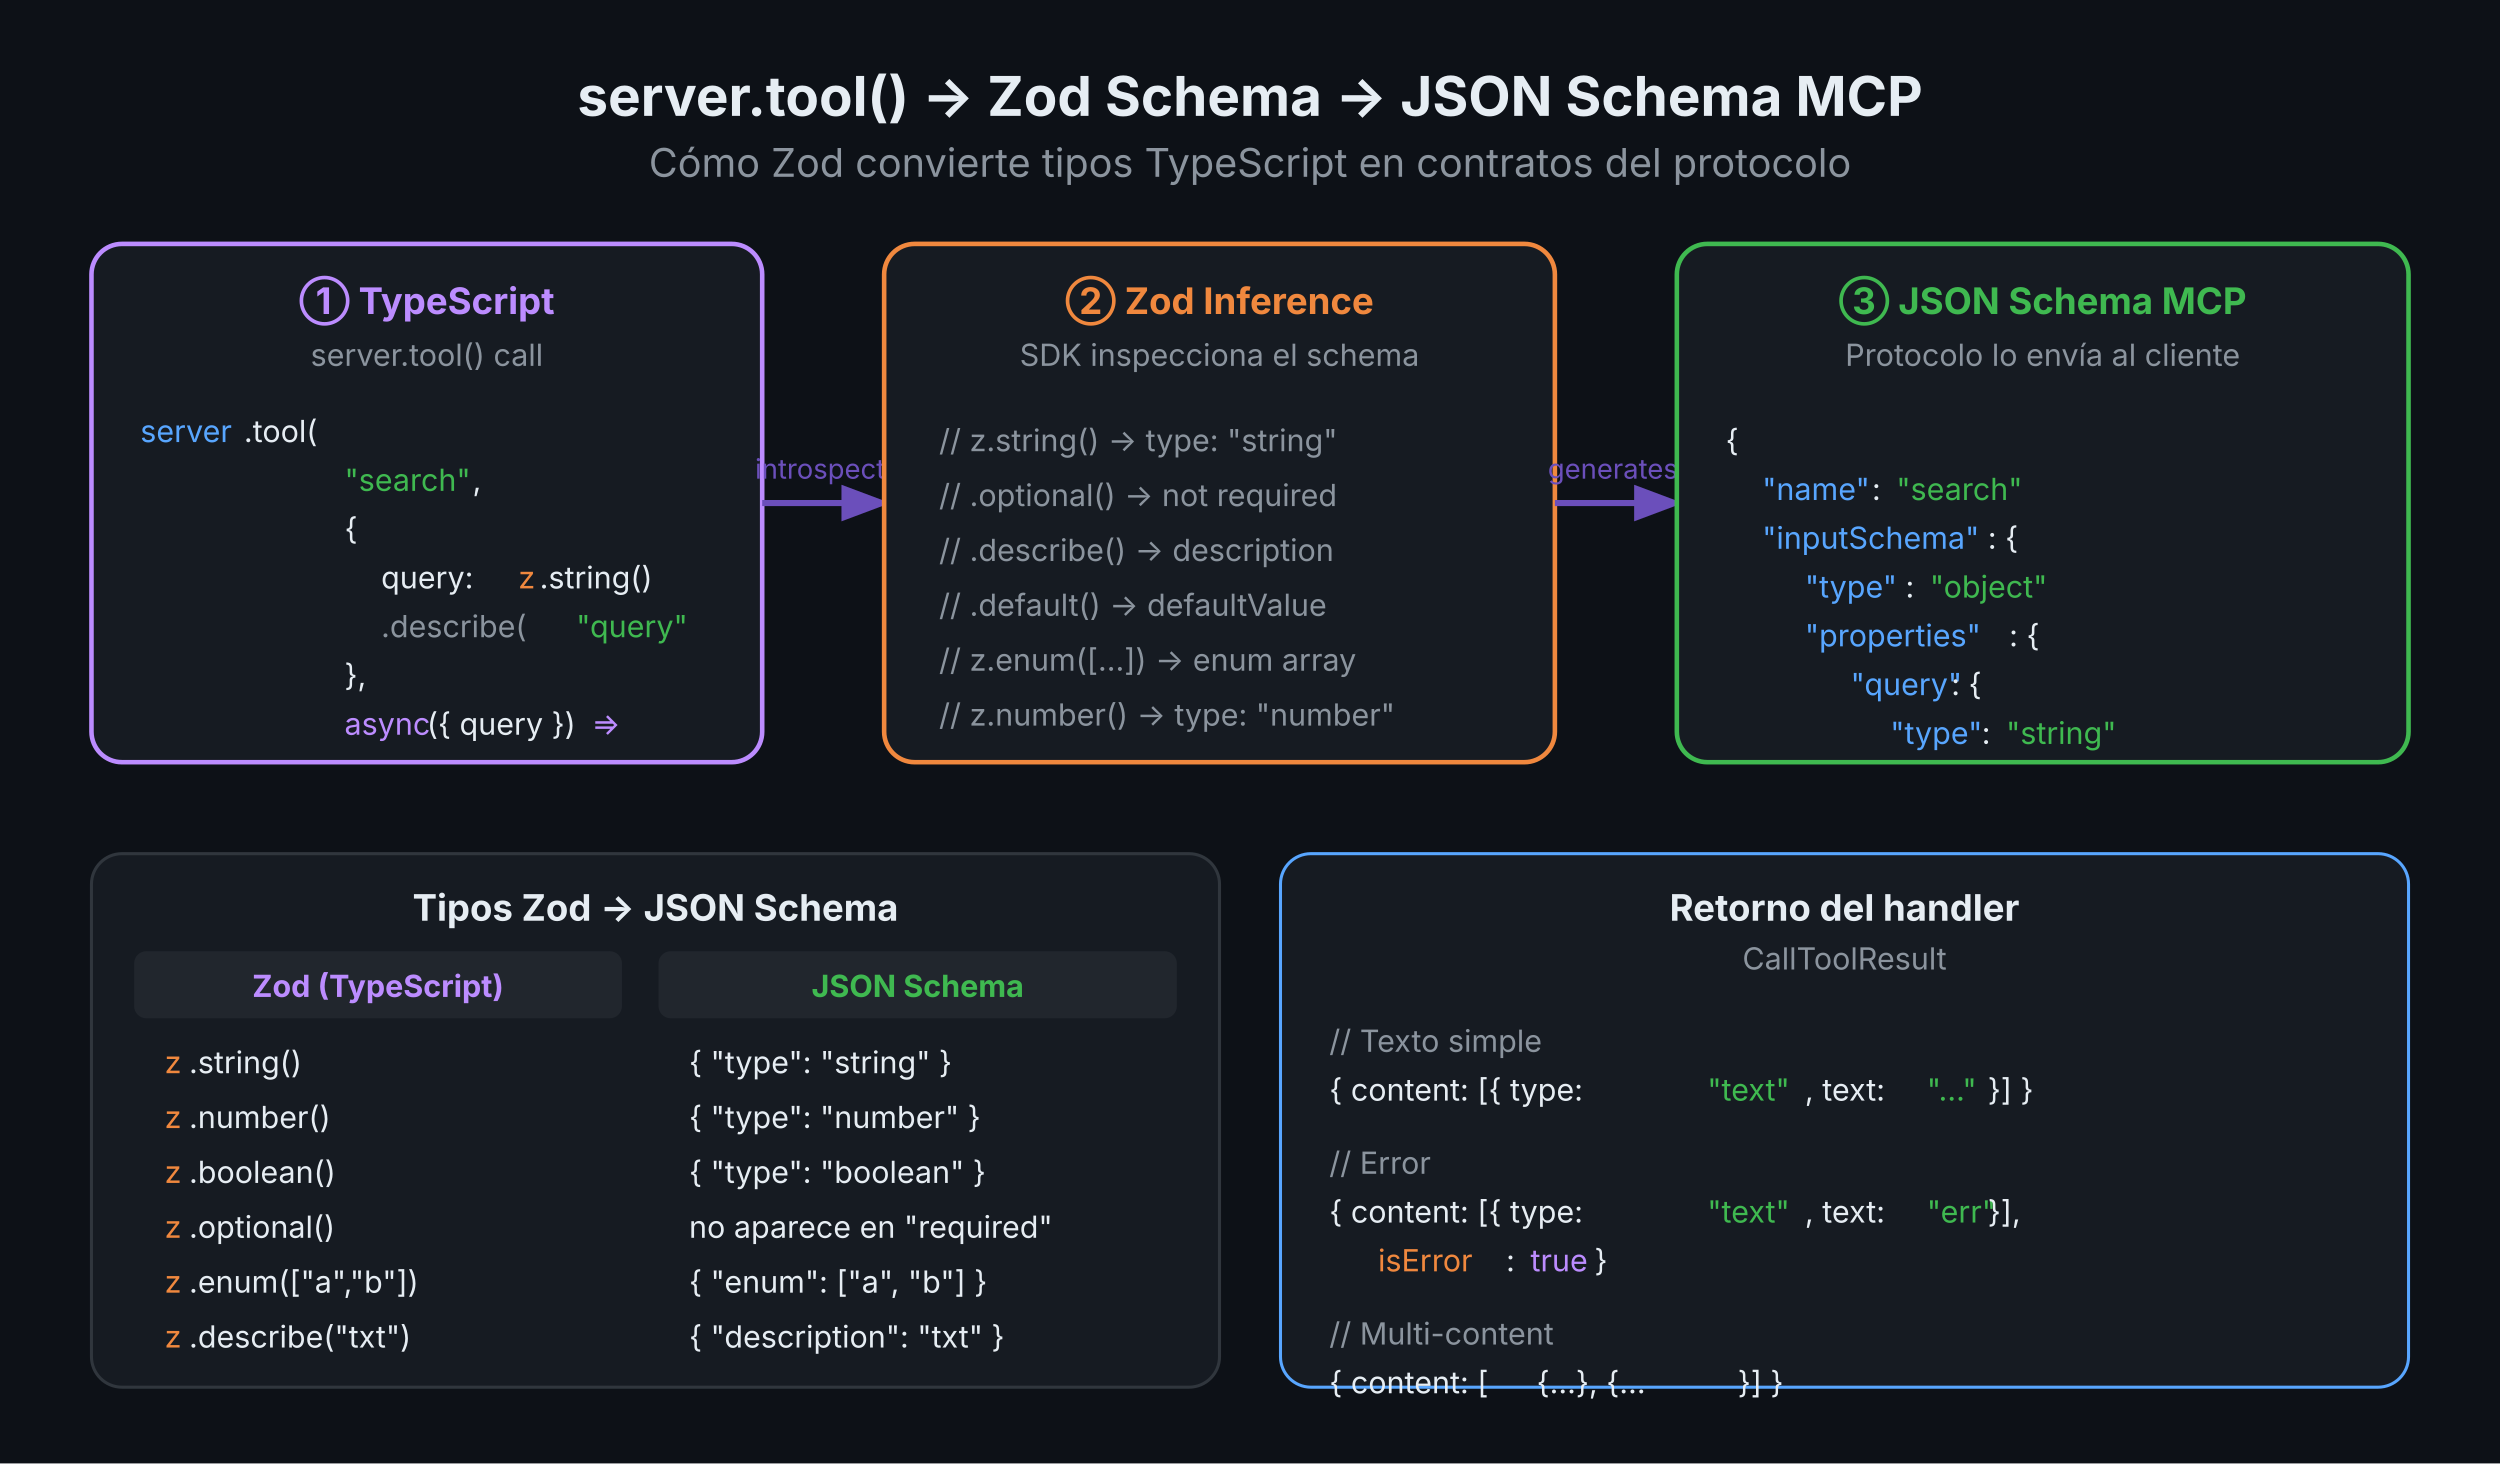
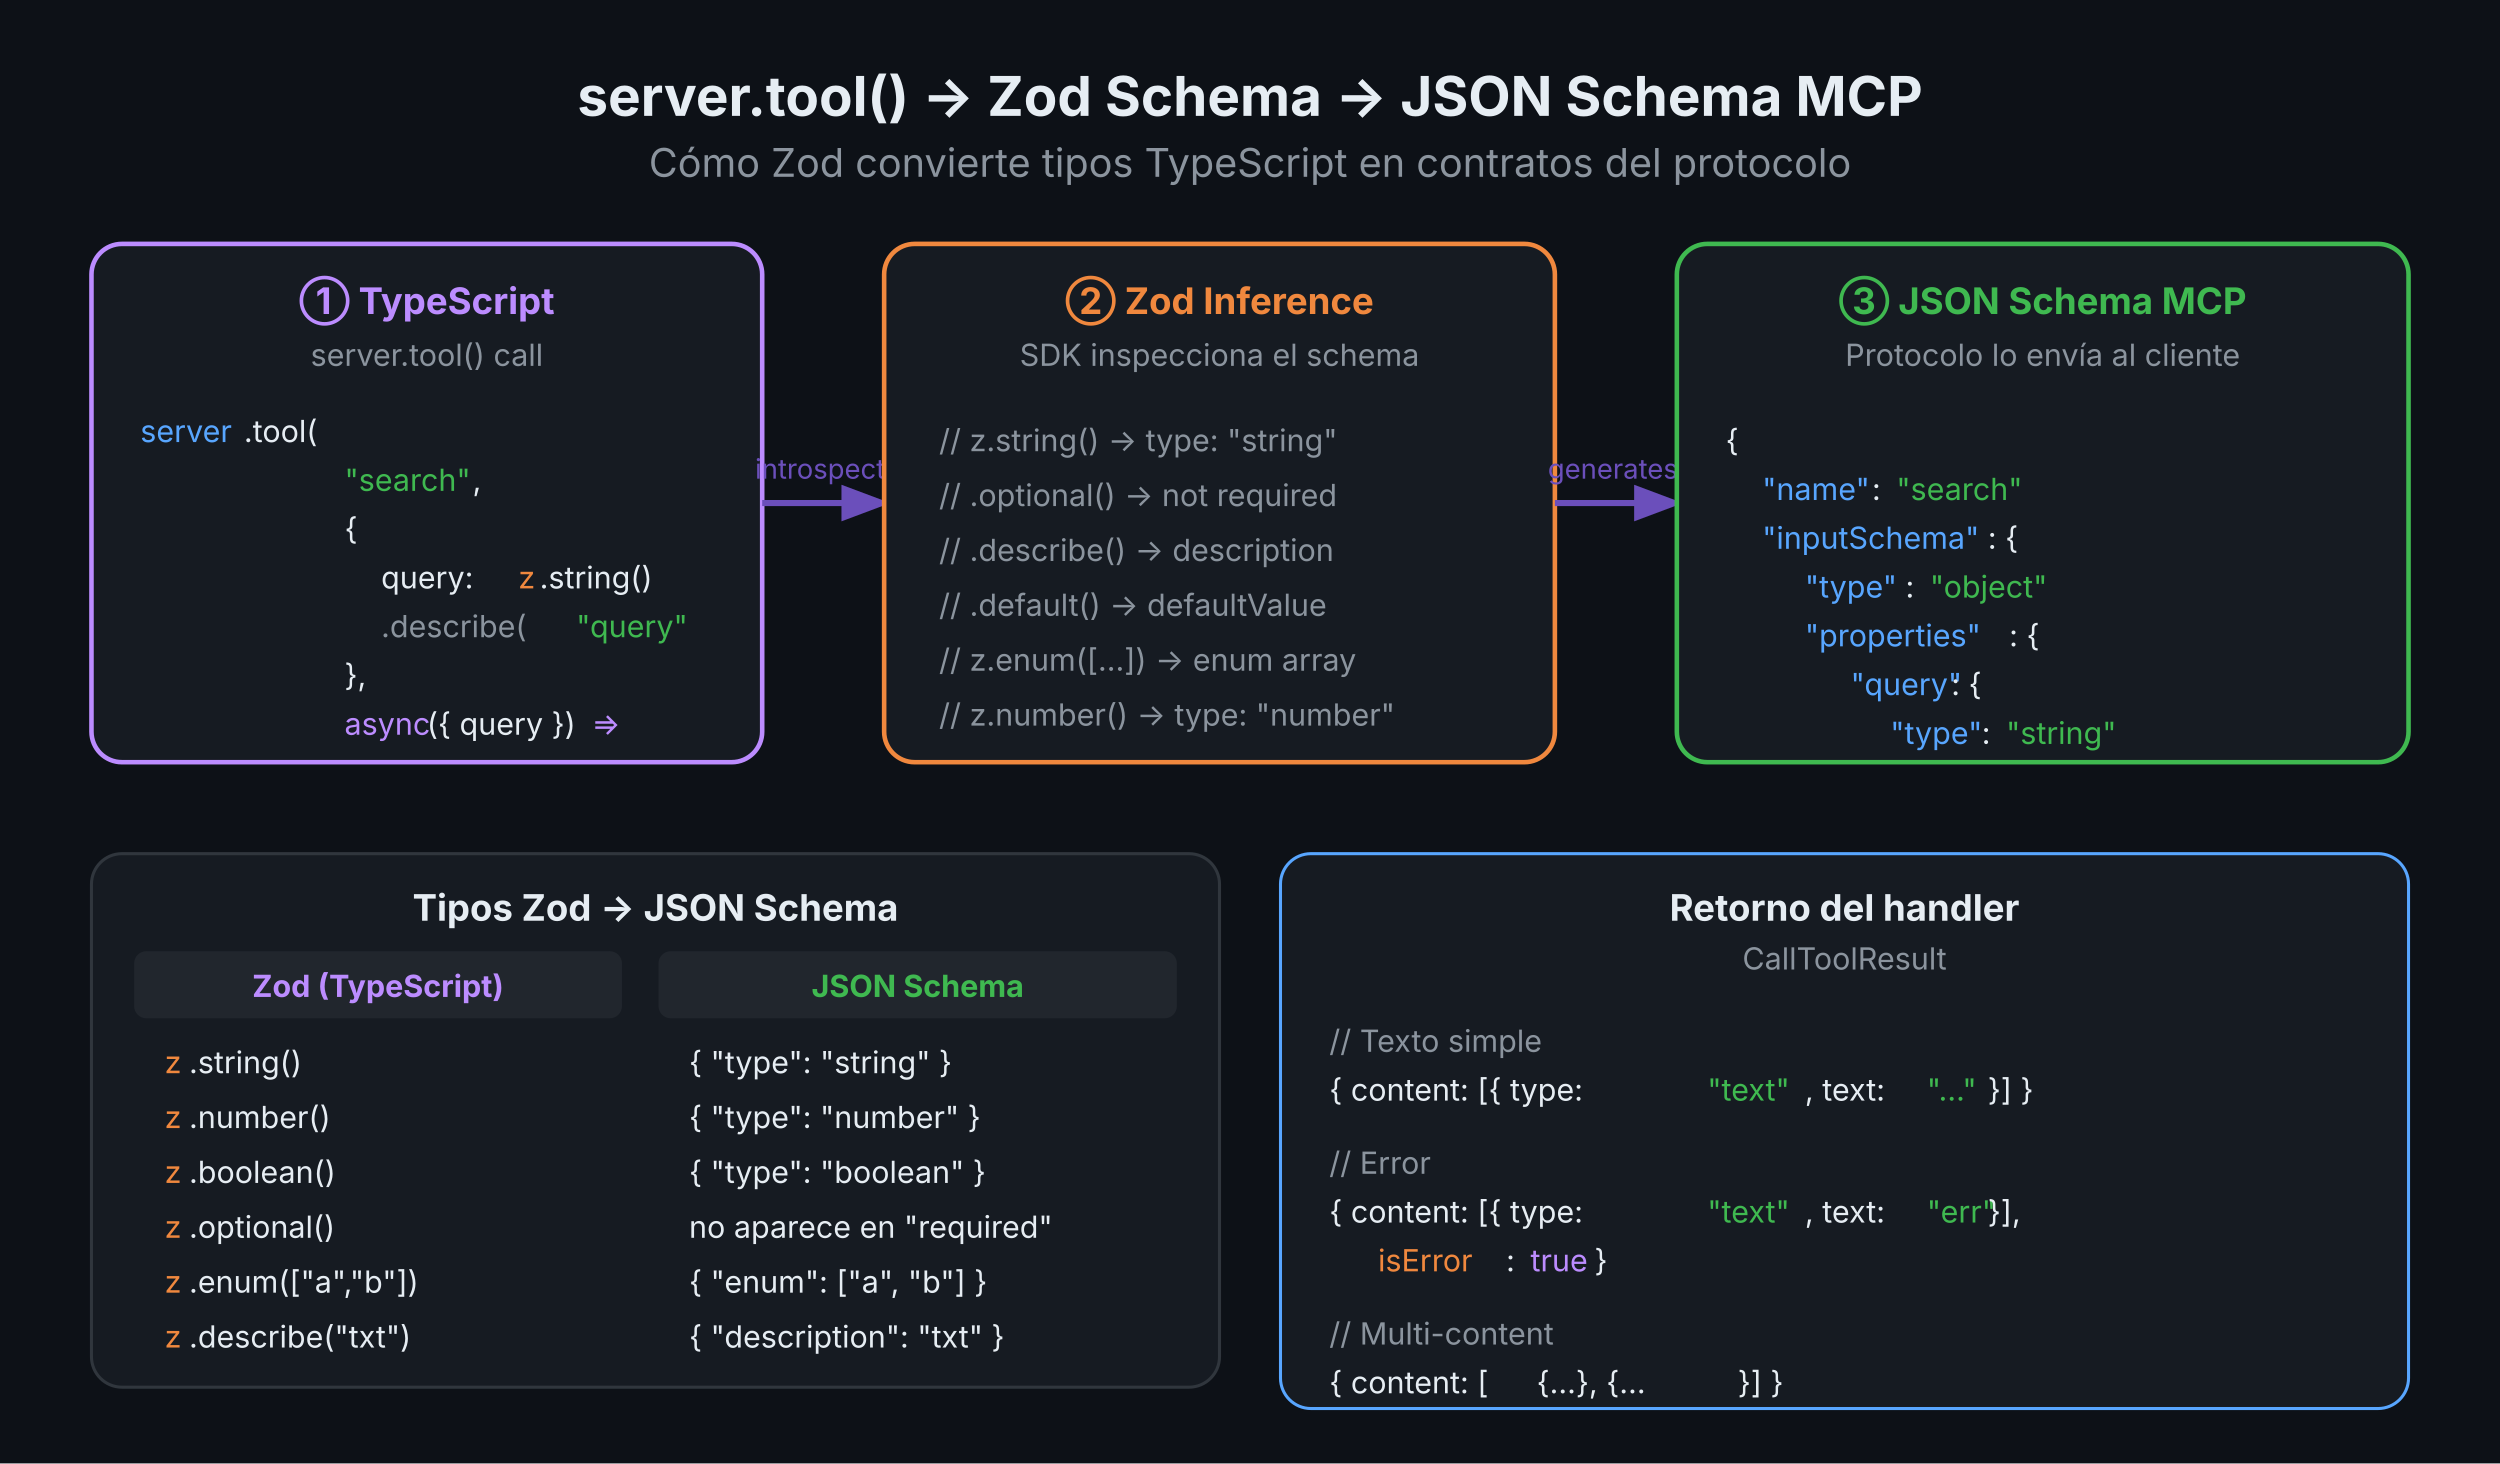
<svg xmlns="http://www.w3.org/2000/svg" viewBox="0 0 820 480" width="820" height="480" font-family="system-ui, -apple-system, sans-serif">
  <rect width="820" height="480" fill="#0D1117" />
  <text x="410" y="38" text-anchor="middle" font-size="18" font-weight="700" fill="#E6EDF3">server.tool() → Zod Schema → JSON Schema MCP</text>
  <text x="410" y="58" text-anchor="middle" font-size="13" fill="#8B949E">Cómo Zod convierte tipos TypeScript en contratos del protocolo</text>
  <rect x="30" y="80" width="220" height="170" rx="10" fill="#161B22" stroke="#BC8CFF" stroke-width="1.5" />
  <text x="140" y="103" text-anchor="middle" font-size="12" font-weight="700" fill="#BC8CFF">① TypeScript</text>
  <text x="140" y="120" text-anchor="middle" font-size="10" fill="#8B949E">server.tool() call</text>
  <text x="46" y="145" font-size="10" fill="#58A6FF">server</text>
  <text x="80" y="145" font-size="10" fill="#E6EDF3">.tool(</text>
  <text x="113" y="161" font-size="10" fill="#3FB950">"search"</text>
  <text x="155" y="161" font-size="10" fill="#E6EDF3">,</text>
  <text x="113" y="177" font-size="10" fill="#E6EDF3">{</text>
  <text x="125" y="193" font-size="10" fill="#E6EDF3">query: </text>
  <text x="170" y="193" font-size="10" fill="#F0883E">z</text>
  <text x="177" y="193" font-size="10" fill="#E6EDF3">.string()</text>
  <text x="125" y="209" font-size="10" fill="#8B949E">  .describe(</text>
  <text x="189" y="209" font-size="10" fill="#3FB950">"query"</text>
  <text x="113" y="225" font-size="10" fill="#E6EDF3">},</text>
  <text x="113" y="241" font-size="10" fill="#BC8CFF">async</text>
  <text x="140" y="241" font-size="10" fill="#E6EDF3">({ query }) </text>
  <text x="194" y="241" font-size="10" fill="#BC8CFF">=&gt;</text>
  <line x1="250" y1="165" x2="288" y2="165" stroke="#6B4FBB" stroke-width="2" marker-end="url(#arr1)" />
  <text x="269" y="157" text-anchor="middle" font-size="9" fill="#6B4FBB">introspect</text>
  <rect x="290" y="80" width="220" height="170" rx="10" fill="#161B22" stroke="#F0883E" stroke-width="1.5" />
  <text x="400" y="103" text-anchor="middle" font-size="12" font-weight="700" fill="#F0883E">② Zod Inference</text>
  <text x="400" y="120" text-anchor="middle" font-size="10" fill="#8B949E">SDK inspecciona el schema</text>
  <text x="308" y="148" font-size="10" fill="#8B949E">// z.string() → type: "string"</text>
  <text x="308" y="166" font-size="10" fill="#8B949E">// .optional() → not required</text>
  <text x="308" y="184" font-size="10" fill="#8B949E">// .describe() → description</text>
  <text x="308" y="202" font-size="10" fill="#8B949E">// .default() → defaultValue</text>
  <text x="308" y="220" font-size="10" fill="#8B949E">// z.enum([...]) → enum array</text>
  <text x="308" y="238" font-size="10" fill="#8B949E">// z.number() → type: "number"</text>
  <line x1="510" y1="165" x2="548" y2="165" stroke="#6B4FBB" stroke-width="2" marker-end="url(#arr1)" />
  <text x="529" y="157" text-anchor="middle" font-size="9" fill="#6B4FBB">generates</text>
  <rect x="550" y="80" width="240" height="170" rx="10" fill="#161B22" stroke="#3FB950" stroke-width="1.5" />
  <text x="670" y="103" text-anchor="middle" font-size="12" font-weight="700" fill="#3FB950">③ JSON Schema MCP</text>
  <text x="670" y="120" text-anchor="middle" font-size="10" fill="#8B949E">Protocolo lo envía al cliente</text>
  <text x="566" y="148" font-size="10" fill="#E6EDF3">{</text>
  <text x="578" y="164" font-size="10" fill="#58A6FF">"name"</text>
  <text x="614" y="164" font-size="10" fill="#E6EDF3">: </text>
  <text x="622" y="164" font-size="10" fill="#3FB950">"search"</text>
  <text x="578" y="180" font-size="10" fill="#58A6FF">"inputSchema"</text>
  <text x="652" y="180" font-size="10" fill="#E6EDF3">: {</text>
  <text x="592" y="196" font-size="10" fill="#58A6FF">"type"</text>
  <text x="625" y="196" font-size="10" fill="#E6EDF3">: </text>
  <text x="633" y="196" font-size="10" fill="#3FB950">"object"</text>
  <text x="592" y="212" font-size="10" fill="#58A6FF">"properties"</text>
  <text x="659" y="212" font-size="10" fill="#E6EDF3">: {</text>
  <text x="607" y="228" font-size="10" fill="#58A6FF">"query"</text>
  <text x="640" y="228" font-size="10" fill="#E6EDF3">: {</text>
  <text x="620" y="244" font-size="10" fill="#58A6FF">"type"</text>
  <text x="650" y="244" font-size="10" fill="#E6EDF3">: </text>
  <text x="658" y="244" font-size="10" fill="#3FB950">"string"</text>
  <rect x="30" y="280" width="370" height="175" rx="10" fill="#161B22" stroke="#30363D" stroke-width="1" />
  <text x="215" y="302" text-anchor="middle" font-size="12" font-weight="700" fill="#E6EDF3">Tipos Zod → JSON Schema</text>
  <rect x="44" y="312" width="160" height="22" rx="4" fill="#21262D" />
  <rect x="216" y="312" width="170" height="22" rx="4" fill="#21262D" />
  <text x="124" y="327" text-anchor="middle" font-size="10" font-weight="700" fill="#BC8CFF">Zod (TypeScript)</text>
  <text x="301" y="327" text-anchor="middle" font-size="10" font-weight="700" fill="#3FB950">JSON Schema</text>
  <text x="54" y="352" font-size="10" fill="#F0883E">z</text>
  <text x="62" y="352" font-size="10" fill="#E6EDF3">.string()</text>
  <text x="226" y="352" font-size="10" fill="#E6EDF3">{ "type": "string" }</text>
  <text x="54" y="370" font-size="10" fill="#F0883E">z</text>
  <text x="62" y="370" font-size="10" fill="#E6EDF3">.number()</text>
  <text x="226" y="370" font-size="10" fill="#E6EDF3">{ "type": "number" }</text>
  <text x="54" y="388" font-size="10" fill="#F0883E">z</text>
  <text x="62" y="388" font-size="10" fill="#E6EDF3">.boolean()</text>
  <text x="226" y="388" font-size="10" fill="#E6EDF3">{ "type": "boolean" }</text>
  <text x="54" y="406" font-size="10" fill="#F0883E">z</text>
  <text x="62" y="406" font-size="10" fill="#E6EDF3">.optional()</text>
  <text x="226" y="406" font-size="10" fill="#E6EDF3">no aparece en "required"</text>
  <text x="54" y="424" font-size="10" fill="#F0883E">z</text>
  <text x="62" y="424" font-size="10" fill="#E6EDF3">.enum(["a","b"])</text>
  <text x="226" y="424" font-size="10" fill="#E6EDF3">{ "enum": ["a", "b"] }</text>
  <text x="54" y="442" font-size="10" fill="#F0883E">z</text>
  <text x="62" y="442" font-size="10" fill="#E6EDF3">.describe("txt")</text>
  <text x="226" y="442" font-size="10" fill="#E6EDF3">{ "description": "txt" }</text>
-   <rect x="420" y="280" width="370" height="175" rx="10" fill="#161B22" stroke="#58A6FF" stroke-width="1" />
+   <rect x="420" y="280" width="370" height="182" rx="10" fill="#161B22" stroke="#58A6FF" stroke-width="1" />
  <text x="605" y="302" text-anchor="middle" font-size="12" font-weight="700" fill="#E6EDF3">Retorno del handler</text>
  <text x="605" y="318" text-anchor="middle" font-size="10" fill="#8B949E">CallToolResult</text>
  <text x="436" y="345" font-size="10" fill="#8B949E">// Texto simple</text>
  <text x="436" y="361" font-size="10" fill="#E6EDF3">{ content: [{ type: </text>
  <text x="560" y="361" font-size="10" fill="#3FB950">"text"</text>
  <text x="592" y="361" font-size="10" fill="#E6EDF3">, text: </text>
  <text x="632" y="361" font-size="10" fill="#3FB950">"..."</text>
  <text x="652" y="361" font-size="10" fill="#E6EDF3">}] }</text>
  <text x="436" y="385" font-size="10" fill="#8B949E">// Error</text>
  <text x="436" y="401" font-size="10" fill="#E6EDF3">{ content: [{ type: </text>
  <text x="560" y="401" font-size="10" fill="#3FB950">"text"</text>
  <text x="592" y="401" font-size="10" fill="#E6EDF3">, text: </text>
  <text x="632" y="401" font-size="10" fill="#3FB950">"err"</text>
  <text x="652" y="401" font-size="10" fill="#E6EDF3">}],</text>
  <text x="452" y="417" font-size="10" fill="#F0883E">isError</text>
  <text x="494" y="417" font-size="10" fill="#E6EDF3">: </text>
  <text x="502" y="417" font-size="10" fill="#BC8CFF">true</text>
  <text x="523" y="417" font-size="10" fill="#E6EDF3">}</text>
  <text x="436" y="441" font-size="10" fill="#8B949E">// Multi-content</text>
  <text x="436" y="457" font-size="10" fill="#E6EDF3">{ content: [</text>
  <text x="504" y="457" font-size="10" fill="#E6EDF3">{...}, {...</text>
  <text x="570" y="457" font-size="10" fill="#E6EDF3">}] }</text>
  <defs>
    <marker id="arr1" markerWidth="8" markerHeight="8" refX="6" refY="3" orient="auto">
      <path d="M0,0 L0,6 L8,3 z" fill="#6B4FBB" />
    </marker>
  </defs>
</svg>
